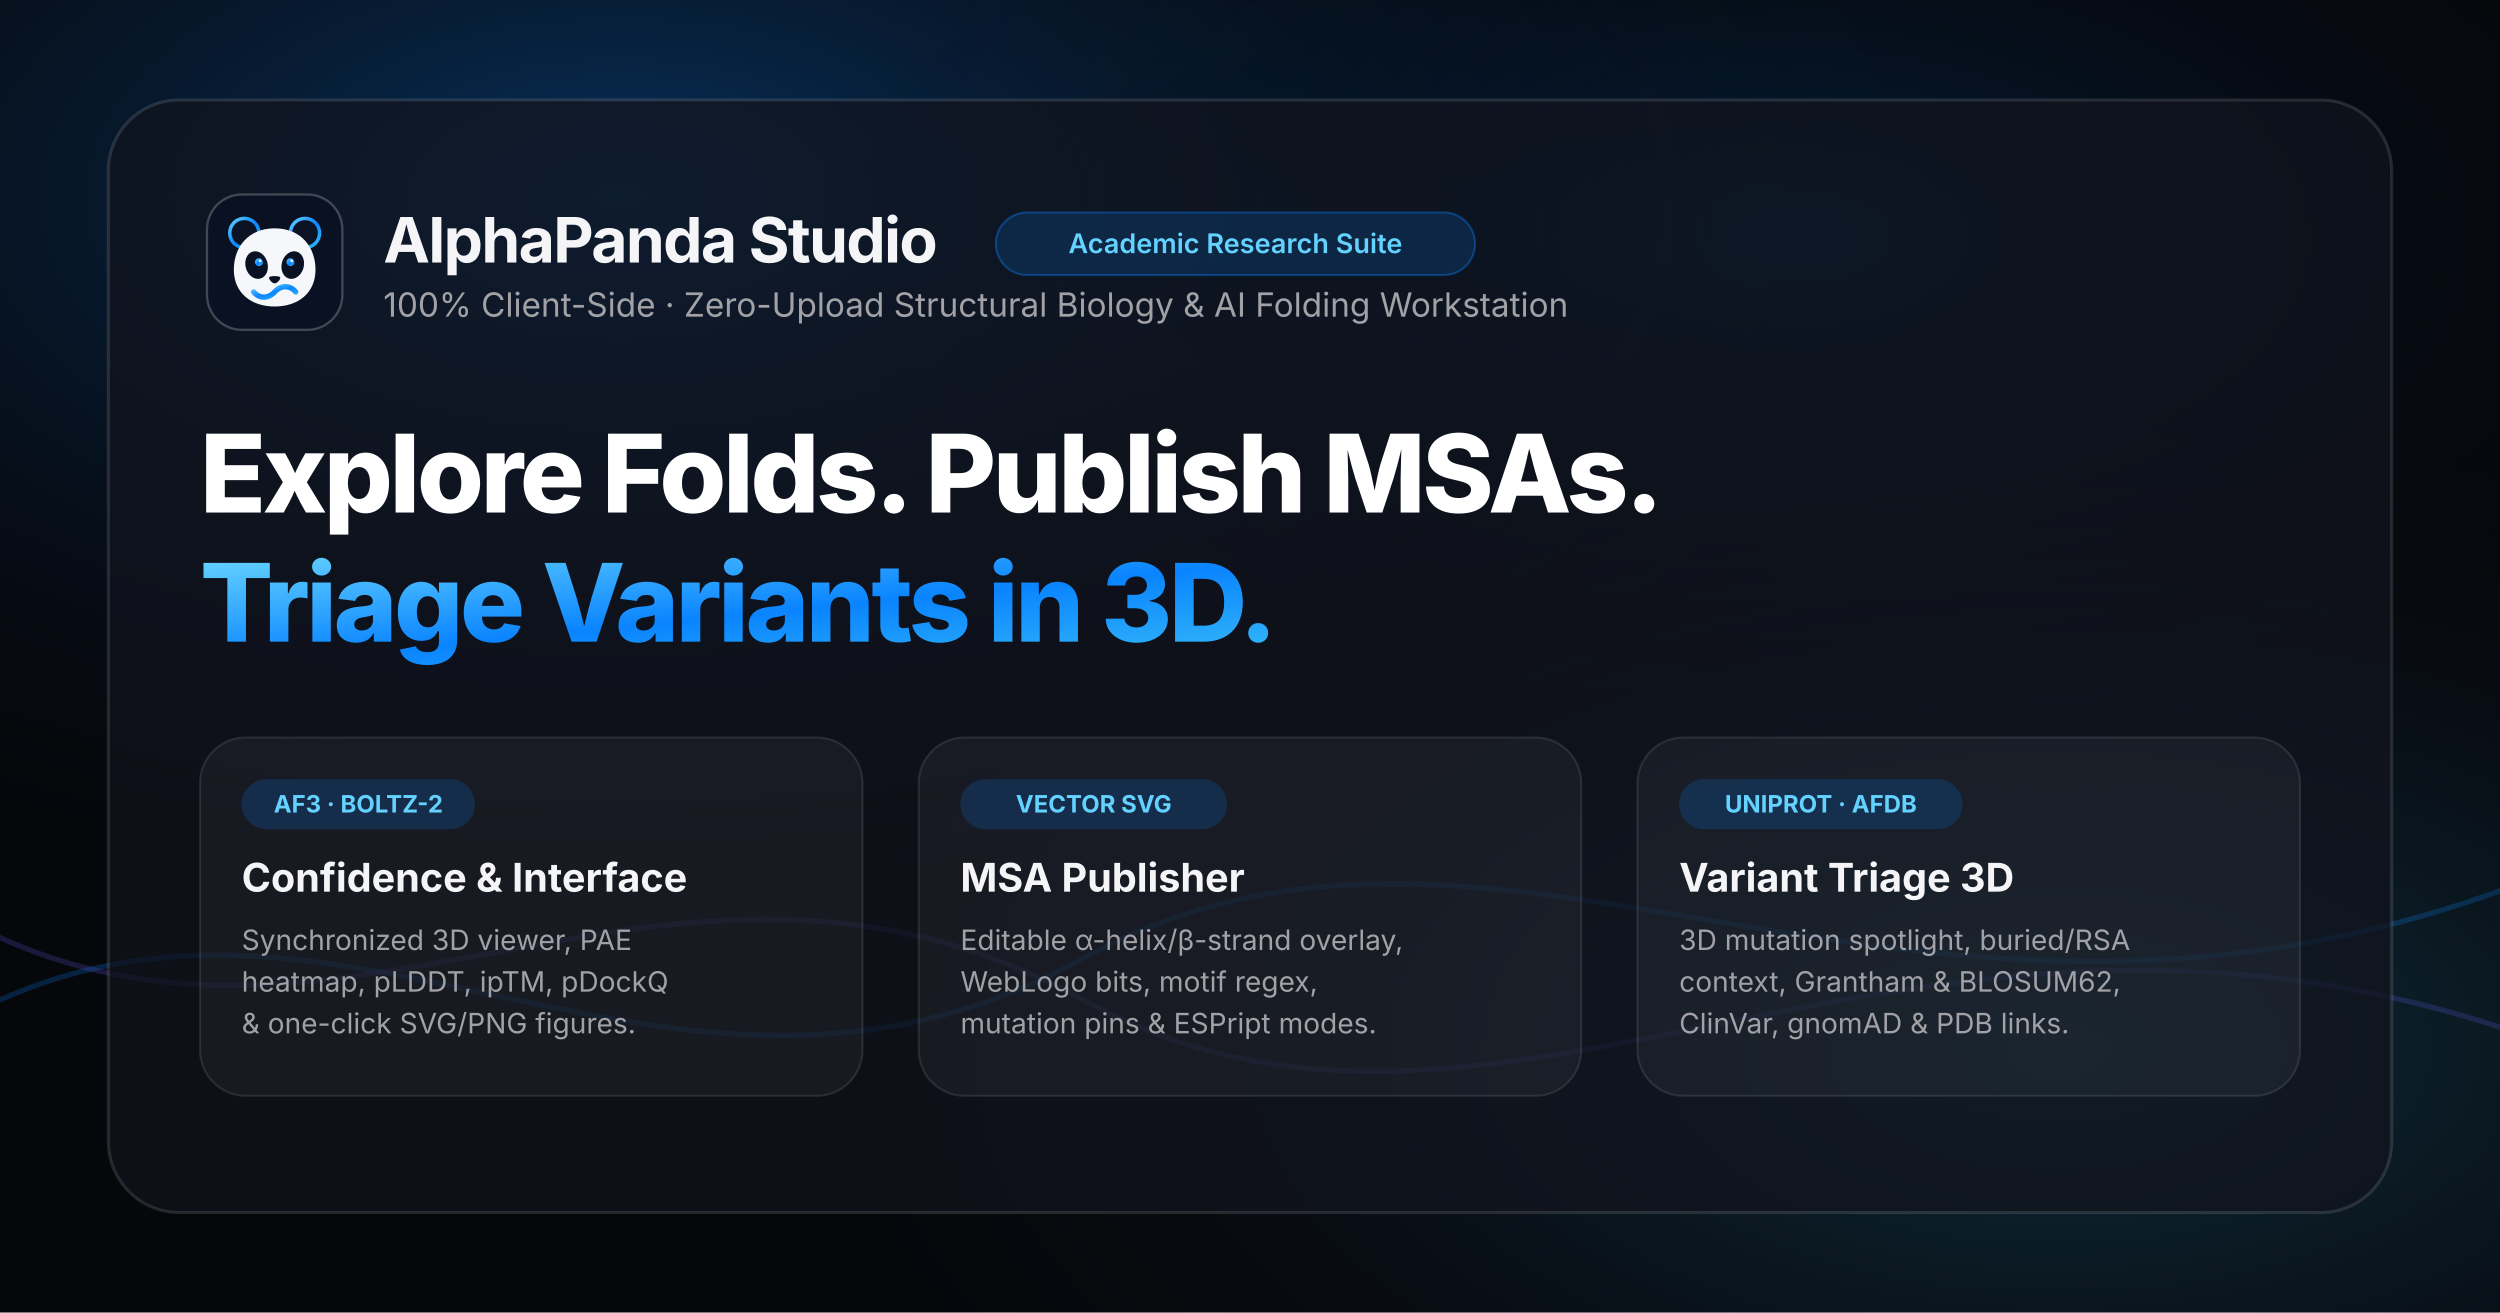
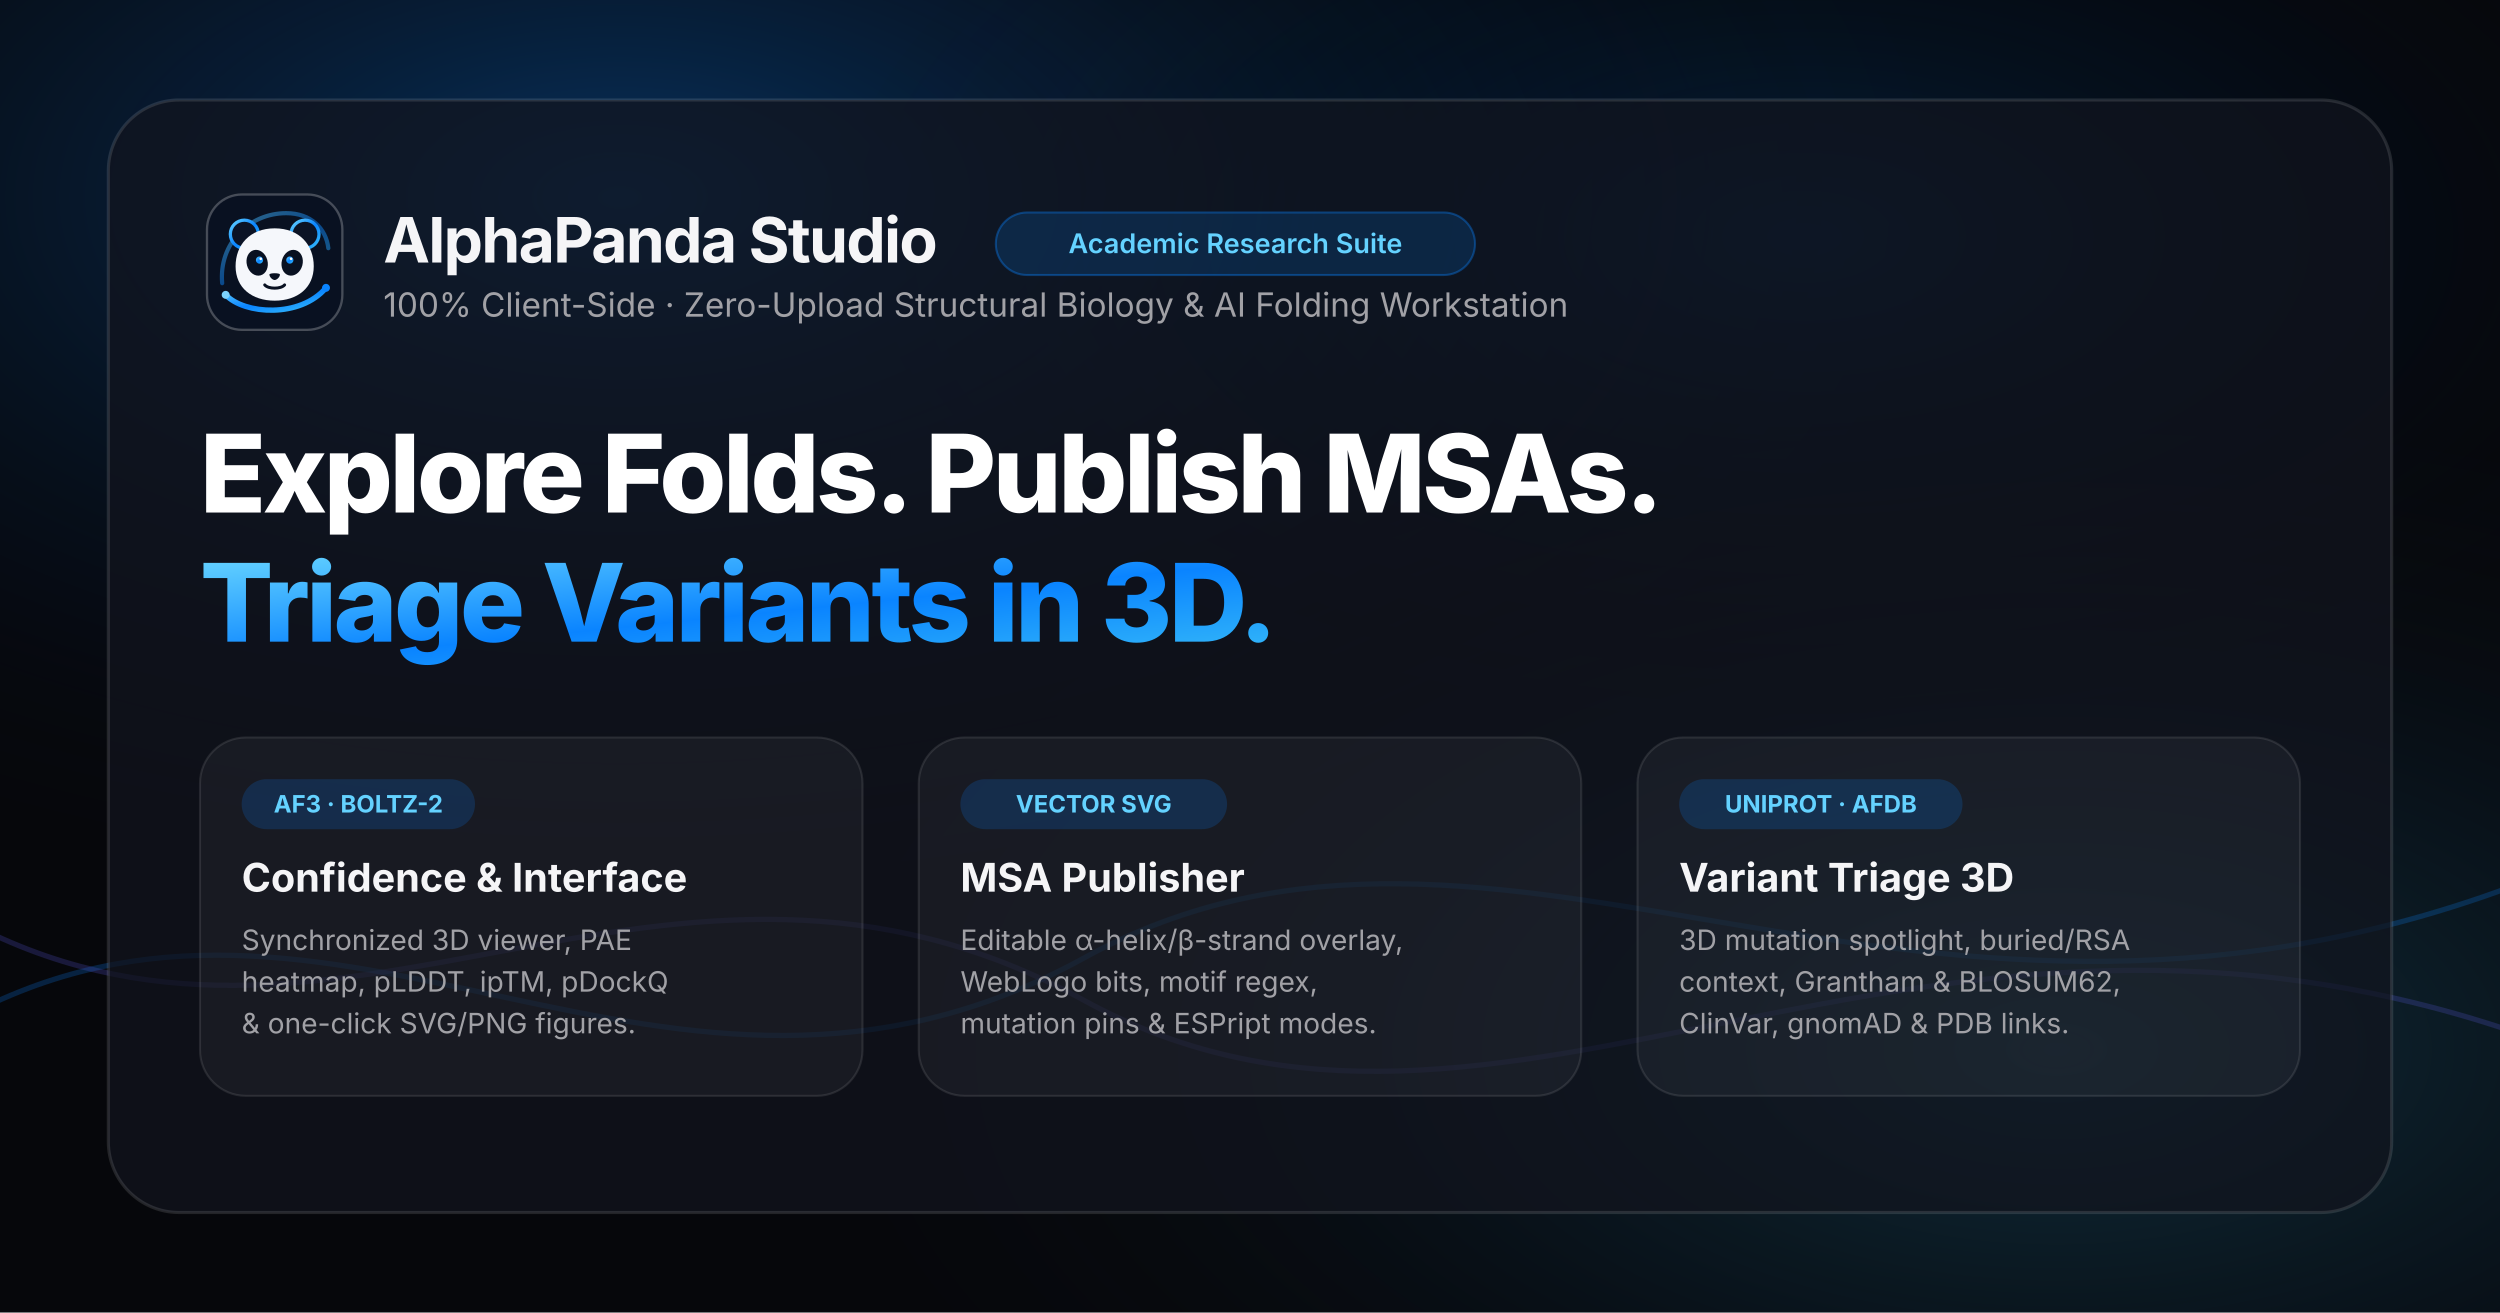
<svg xmlns="http://www.w3.org/2000/svg" width="1200" height="630" viewBox="0 0 1200 630" fill="none">
  <defs>
    <radialGradient id="orb1" cx="25%" cy="15%" r="55%">
      <stop offset="0%" stop-color="#0A84FF" stop-opacity="0.34" />
      <stop offset="100%" stop-color="#05070C" stop-opacity="0" />
    </radialGradient>
    <radialGradient id="orb2" cx="82%" cy="80%" r="52%">
      <stop offset="0%" stop-color="#38BDF8" stop-opacity="0.22" />
      <stop offset="100%" stop-color="#05070C" stop-opacity="0" />
    </radialGradient>
    <radialGradient id="orb3" cx="72%" cy="18%" r="40%">
      <stop offset="0%" stop-color="#0066CC" stop-opacity="0.24" />
      <stop offset="100%" stop-color="#05070C" stop-opacity="0" />
    </radialGradient>
    <linearGradient id="accent" x1="0" y1="0" x2="1" y2="1">
      <stop offset="0%" stop-color="#64D2FF" />
      <stop offset="52%" stop-color="#0A84FF" />
      <stop offset="100%" stop-color="#38BDF8" />
    </linearGradient>
  </defs>
  <rect width="1200" height="630" fill="#06070B" />
  <rect width="1200" height="630" fill="url(#orb1)" />
  <rect width="1200" height="630" fill="url(#orb2)" />
  <rect width="1200" height="630" fill="url(#orb3)" />
  <path d="M-20 490 C 160 390, 320 570, 520 460 C 720 350, 920 540, 1220 420" stroke="#0A84FF" stroke-opacity="0.22" stroke-width="2.5" fill="none" />
  <path d="M-20 440 C 160 540, 320 370, 520 480 C 720 590, 920 390, 1220 500" stroke="#5E5CE6" stroke-opacity="0.22" stroke-width="2.5" fill="none" />
  <rect x="52" y="48" width="1096" height="534" rx="34" fill="#11141E" fill-opacity="0.72" stroke="#FFFFFF" stroke-opacity="0.12" stroke-width="1.5" />
  <g transform="translate(96, 90) scale(0.56)">
-     <rect x="6" y="6" width="116" height="116" rx="30" fill="#0A1122" stroke="#FFFFFF" stroke-opacity="0.22" stroke-width="2" />
-     <circle cx="38" cy="39" r="12.5" fill="#0B1325" stroke="url(#accent)" stroke-width="3" />
-     <circle cx="90" cy="39" r="12.5" fill="#0B1325" stroke="url(#accent)" stroke-width="3" />
-     <path d="M64 35 C 86.5 35, 99 51, 99 70.5 C 99 90.5, 84 102, 64 102 C 44 102, 29 90.5, 29 70.5 C 29 51, 41.5 35, 64 35 Z" fill="#F5F7FB" />
-     <ellipse cx="48.5" cy="66.5" rx="9.5" ry="12" transform="rotate(-16 48.5 66.5)" fill="#0A1122" />
-     <ellipse cx="79.5" cy="66.5" rx="9.5" ry="12" transform="rotate(16 79.5 66.5)" fill="#0A1122" />
-     <circle cx="50.5" cy="64" r="3.4" fill="url(#accent)" />
-     <circle cx="77.5" cy="64" r="3.4" fill="url(#accent)" />
-     <circle cx="51.6" cy="62.8" r="1.2" fill="#FFFFFF" />
-     <circle cx="78.6" cy="62.8" r="1.2" fill="#FFFFFF" />
-     <path d="M59.2 77.2 C 59.2 75.5, 68.8 75.5, 68.8 77.2 C 68.8 79.5, 65.8 82.2, 64 82.2 C 62.2 82.2, 59.2 79.5, 59.2 77.2 Z" fill="#0A1122" />
-     <path d="M46 89.5 C 51 95.5, 58.5 95.5, 64 89.5 C 69.5 83.5, 77 83.5, 82 89.5" stroke="url(#accent)" stroke-width="4.6" stroke-linecap="round" fill="none" />
+     <rect x="6" y="6" width="116" height="116" rx="30" fill="#091121" stroke="#FFFFFF" stroke-opacity="0.24" stroke-width="2" />
+     <path d="M19 82 C 16 48, 42 22, 74 22 C 95 22, 108 35, 110 52" stroke="url(#accent)" stroke-width="3.6" stroke-opacity="0.48" stroke-linecap="round" />
+     <circle cx="38" cy="40" r="12" fill="#0B1325" stroke="url(#accent)" stroke-width="2.8" />
+     <circle cx="90" cy="40" r="12" fill="#0B1325" stroke="url(#accent)" stroke-width="2.8" />
+     <path d="M64 35 C 85.5 35, 97.5 49.5, 97.5 67.5 C 97.5 86, 83.5 97, 64 97 C 44.5 97, 30.5 86, 30.5 67.5 C 30.5 49.5, 42.5 35, 64 35 Z" fill="#F5F7FB" />
+     <ellipse cx="49" cy="64.5" rx="9" ry="11.2" transform="rotate(-15 49 64.5)" fill="#091121" />
+     <ellipse cx="79" cy="64.5" rx="9" ry="11.2" transform="rotate(15 79 64.5)" fill="#091121" />
+     <circle cx="51" cy="62.2" r="3.1" fill="url(#accent)" />
+     <circle cx="77" cy="62.2" r="3.1" fill="url(#accent)" />
+     <circle cx="52.1" cy="61.1" r="1.15" fill="#FFFFFF" />
+     <circle cx="78.1" cy="61.1" r="1.15" fill="#FFFFFF" />
+     <path d="M59.5 74.6 C 59.5 73.1, 68.5 73.1, 68.5 74.6 C 68.5 76.8, 65.8 79.3, 64 79.3 C 62.2 79.3, 59.5 76.8, 59.5 74.6 Z" fill="#091121" />
+     <path d="M55.5 83.5 C 58.5 87.2, 69.5 87.2, 72.5 83.5" stroke="#091121" stroke-width="2.6" stroke-linecap="round" />
+     <path d="M22 92 C 38 109, 86 112, 108 86" stroke="url(#accent)" stroke-width="4.6" stroke-linecap="round" />
+     <circle cx="22" cy="92" r="3.4" fill="#7DD3FC" />
+     <circle cx="108" cy="86" r="3.4" fill="#0A84FF" />
  </g>
  <text x="184" y="126" font-family="-apple-system, BlinkMacSystemFont, Inter, sans-serif" font-size="30" font-weight="700" fill="#F5F5F7" letter-spacing="-0.8">AlphaPanda Studio</text>
  <rect x="478" y="102" width="230" height="30" rx="15" fill="#0A84FF" fill-opacity="0.16" stroke="#0A84FF" stroke-opacity="0.36" />
  <text x="593" y="121.5" text-anchor="middle" font-family="-apple-system, Inter, sans-serif" font-size="13" font-weight="600" fill="#64D2FF">Academic Research Suite</text>
  <text x="184" y="152" font-family="-apple-system, Inter, sans-serif" font-size="16" fill="#A1A1A6">100% Client-Side · Zero-Upload Structural Biology &amp; AI Folding Workstation</text>
  <text x="96" y="246" font-family="-apple-system, BlinkMacSystemFont, Inter, sans-serif" font-size="52" font-weight="800" fill="#FFFFFF" letter-spacing="-1.6">Explore Folds. Publish MSAs.</text>
  <text x="96" y="308" font-family="-apple-system, BlinkMacSystemFont, Inter, sans-serif" font-size="52" font-weight="800" fill="url(#accent)" letter-spacing="-1.6">Triage Variants in 3D.</text>
  <g transform="translate(96, 354)">
    <rect width="318" height="172" rx="22" fill="#FFFFFF" fill-opacity="0.045" stroke="#FFFFFF" stroke-opacity="0.10" />
    <rect x="20" y="20" width="112" height="24" rx="12" fill="#0A84FF" fill-opacity="0.18" />
    <text x="76" y="36" text-anchor="middle" font-family="-apple-system, Inter, sans-serif" font-size="11.5" font-weight="700" fill="#64D2FF">AF3 · BOLTZ-2</text>
    <text x="20" y="74" font-family="-apple-system, Inter, sans-serif" font-size="19" font-weight="700" fill="#F5F5F7">Confidence &amp; Interface</text>
    <text x="20" y="102" font-family="-apple-system, Inter, sans-serif" font-size="13.5" fill="#A1A1A6">Synchronized 3D viewer, PAE</text>
    <text x="20" y="122" font-family="-apple-system, Inter, sans-serif" font-size="13.5" fill="#A1A1A6">heatmap, pLDDT, ipTM, pDockQ</text>
    <text x="20" y="142" font-family="-apple-system, Inter, sans-serif" font-size="13.5" fill="#A1A1A6">&amp; one-click SVG/PNG figures.</text>
  </g>
  <g transform="translate(441, 354)">
    <rect width="318" height="172" rx="22" fill="#FFFFFF" fill-opacity="0.045" stroke="#FFFFFF" stroke-opacity="0.10" />
    <rect x="20" y="20" width="128" height="24" rx="12" fill="#0A84FF" fill-opacity="0.18" />
    <text x="84" y="36" text-anchor="middle" font-family="-apple-system, Inter, sans-serif" font-size="11.5" font-weight="700" fill="#64D2FF">VECTOR SVG</text>
    <text x="20" y="74" font-family="-apple-system, Inter, sans-serif" font-size="19" font-weight="700" fill="#F5F5F7">MSA Publisher</text>
    <text x="20" y="102" font-family="-apple-system, Inter, sans-serif" font-size="13.5" fill="#A1A1A6">Editable α-helix/β-strand overlay,</text>
    <text x="20" y="122" font-family="-apple-system, Inter, sans-serif" font-size="13.5" fill="#A1A1A6">WebLogo bits, motif regex,</text>
    <text x="20" y="142" font-family="-apple-system, Inter, sans-serif" font-size="13.5" fill="#A1A1A6">mutation pins &amp; ESPript modes.</text>
  </g>
  <g transform="translate(786, 354)">
    <rect width="318" height="172" rx="22" fill="#FFFFFF" fill-opacity="0.045" stroke="#FFFFFF" stroke-opacity="0.10" />
    <rect x="20" y="20" width="136" height="24" rx="12" fill="#0A84FF" fill-opacity="0.18" />
    <text x="88" y="36" text-anchor="middle" font-family="-apple-system, Inter, sans-serif" font-size="11.5" font-weight="700" fill="#64D2FF">UNIPROT · AFDB</text>
    <text x="20" y="74" font-family="-apple-system, Inter, sans-serif" font-size="19" font-weight="700" fill="#F5F5F7">Variant Triage 3D</text>
    <text x="20" y="102" font-family="-apple-system, Inter, sans-serif" font-size="13.5" fill="#A1A1A6">3D mutation spotlight, buried/RSA</text>
    <text x="20" y="122" font-family="-apple-system, Inter, sans-serif" font-size="13.5" fill="#A1A1A6">context, Grantham &amp; BLOSUM62,</text>
    <text x="20" y="142" font-family="-apple-system, Inter, sans-serif" font-size="13.5" fill="#A1A1A6">ClinVar, gnomAD &amp; PDB links.</text>
  </g>
</svg>
